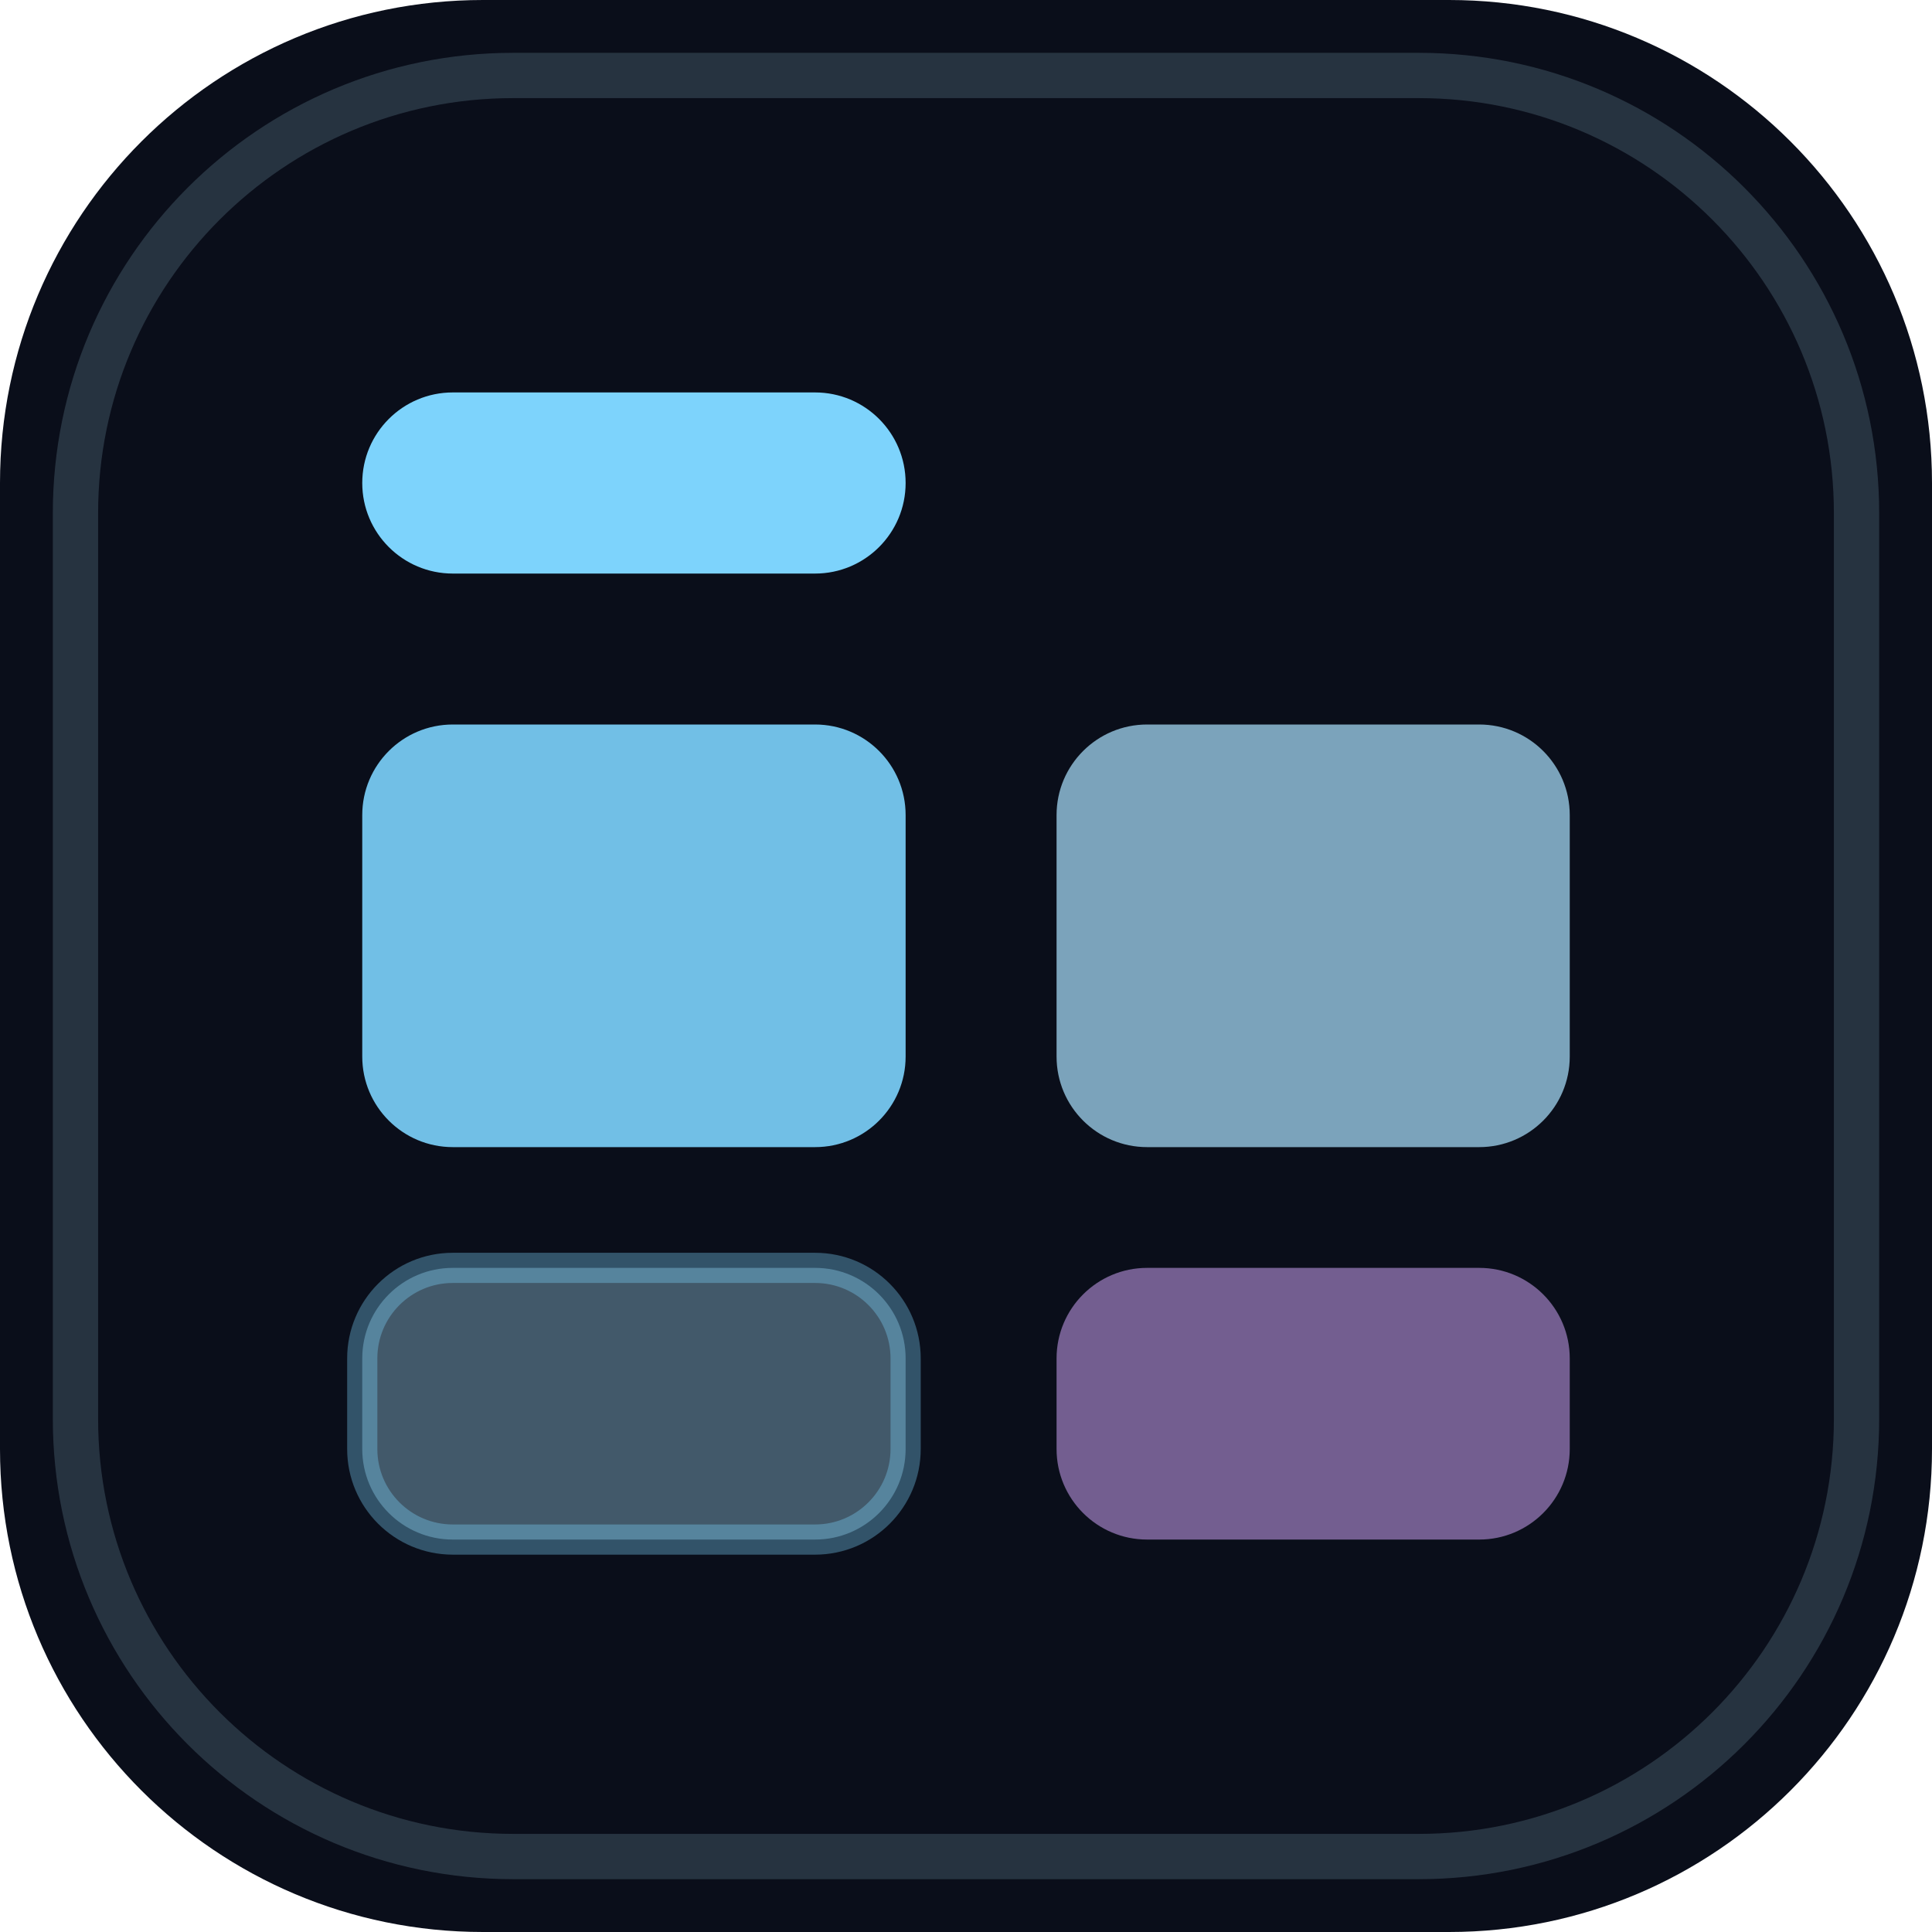
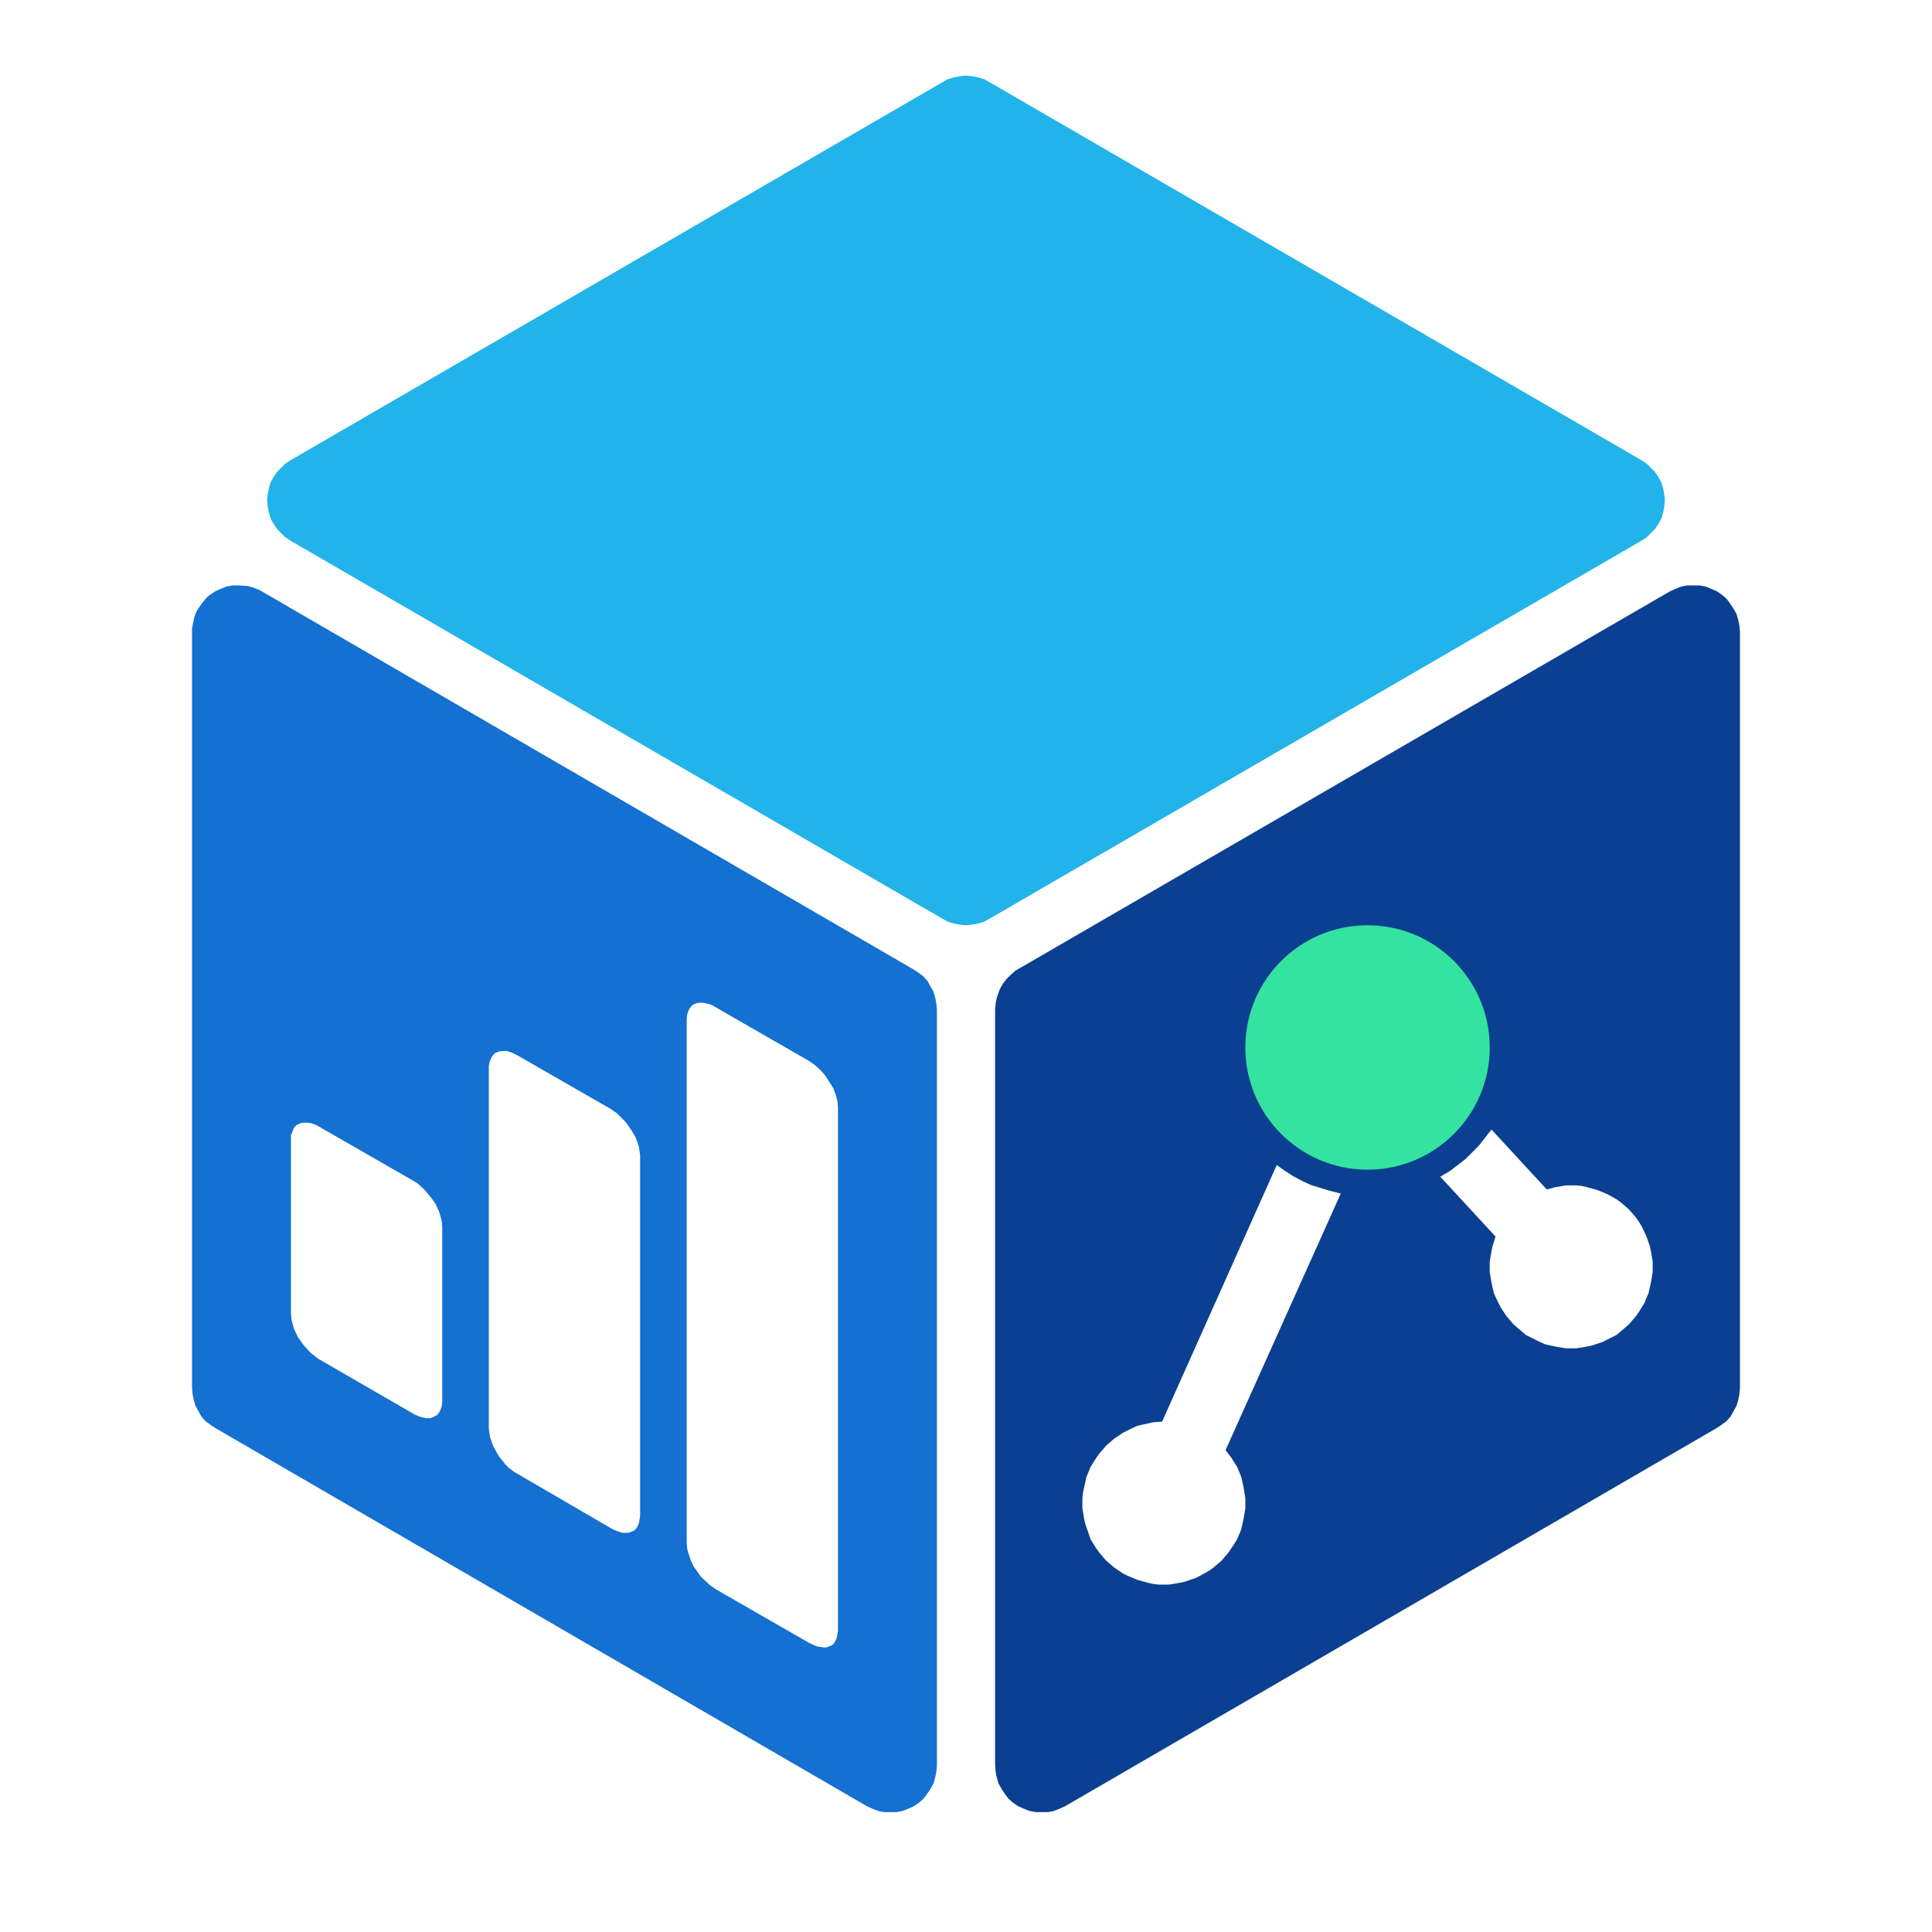
- <svg xmlns="http://www.w3.org/2000/svg" viewBox="0 0 64 64" width="64" height="64">
-   <rect width="64" height="64" rx="16" fill="#0a0e1a" />
-   <rect x="2.5" y="2.5" width="59" height="59" rx="14.5" fill="none" stroke="#4a6070" stroke-opacity="0.45" stroke-width="1.5" />
-   <rect x="12" y="13" width="18" height="6" rx="3" fill="#7dd3fc" />
-   <rect x="12" y="24" width="18" height="14" rx="3" fill="#7dd3fc" fill-opacity="0.9" />
-   <rect x="35" y="24" width="17" height="14" rx="3" fill="#88b4cc" fill-opacity="0.9" />
-   <rect x="12" y="42" width="18" height="9" rx="3" fill="#88b4cc" fill-opacity="0.45" stroke="#7dd3fc" stroke-opacity="0.35" stroke-width="1" />
-   <rect x="35" y="42" width="17" height="9" rx="3" fill="#c8a0f0" fill-opacity="0.55" />
+ <svg xmlns="http://www.w3.org/2000/svg" viewBox="90 90 332 332" width="64" height="64">
+   <style>.t{fill:#22B3EA}.l{fill:#1470D1}.r{fill:#0B3F91}.h{fill:#34E39F}
+ @media (prefers-color-scheme:dark){.t{fill:#8EE6F7}.l{fill:#3FA9F0}.r{fill:#2A6FD6}.h{fill:#4DF2A8}}</style>
+   <path class="t" fill-rule="evenodd" d="M260.0 104.1 L259.1 103.6 L258.1 103.3 L257.0 103.1 L256.0 103.0 L255.0 103.1 L253.9 103.3 L252.9 103.6 L252.0 104.1 L139.9 169.1 L139.0 169.7 L138.3 170.4 L137.6 171.1 L137.0 172.0 L136.5 172.9 L136.2 173.9 L136.0 175.0 L135.9 176.0 L136.0 177.0 L136.2 178.1 L136.5 179.1 L137.0 180.0 L137.6 180.9 L138.3 181.6 L139.0 182.3 L139.9 182.9 L252.0 247.9 L252.9 248.4 L253.9 248.7 L255.0 248.9 L256.0 249.0 L257.0 248.9 L258.1 248.7 L259.1 248.4 L260.0 247.9 L372.1 182.9 L373.0 182.3 L373.7 181.6 L374.4 180.9 L375.0 180.0 L375.5 179.1 L375.8 178.1 L376.0 177.0 L376.1 176.0 L376.0 175.0 L375.8 173.9 L375.5 172.9 L375.0 172.0 L374.4 171.1 L373.7 170.4 L373.0 169.7 L372.1 169.1Z" />
+   <path class="l" fill-rule="evenodd" d="M134.6 191.4 L133.6 191.0 L132.6 190.7 L131.0 190.6 L130.0 190.6 L128.9 190.8 L127.9 191.2 L127.0 191.6 L125.7 192.5 L125.0 193.3 L124.4 194.1 L123.8 195.0 L123.4 196.0 L123.2 197.0 L123.0 198.0 L123.0 328.5 L123.1 329.6 L123.3 330.6 L123.6 331.6 L124.1 332.5 L124.6 333.4 L125.3 334.2 L126.1 334.8 L127.0 335.4 L239.0 400.4 L239.9 400.8 L240.9 401.2 L241.9 401.4 L243.0 401.4 L244.0 401.4 L245.1 401.2 L246.1 400.8 L247.0 400.4 L247.9 399.8 L248.7 399.1 L249.3 398.3 L249.9 397.4 L250.4 396.5 L250.7 395.5 L250.9 394.5 L251.0 393.4 L251.0 263.5 L250.9 262.4 L250.7 261.4 L250.4 260.4 L249.9 259.5 L249.4 258.6 L248.7 257.8 L247.9 257.2 L247.0 256.6ZM229.0 272.3 L230.0 273.0 L230.9 273.8 L231.8 274.8 L232.5 275.9 L233.2 277.0 L233.6 278.1 L233.9 279.2 L234.0 280.2 L234.0 370.2 L233.8 371.4 L233.6 371.9 L233.3 372.4 L233.0 372.7 L232.5 372.9 L232.0 373.1 L231.5 373.1 L230.3 372.9 L229.0 372.3 L213.0 363.1 L212.0 362.4 L210.5 361.0 L209.2 359.2 L208.7 358.1 L208.3 356.9 L208.1 356.2 L208.0 355.2 L208.0 265.2 L208.1 264.3 L208.3 263.7 L208.5 263.3 L208.8 262.9 L209.2 262.6 L209.7 262.4 L210.2 262.3 L210.8 262.3 L211.7 262.5 L212.3 262.7ZM179.0 271.4 L195.0 280.6 L196.0 281.3 L197.5 282.8 L198.5 284.2 L199.3 285.6 L199.8 287.1 L200.0 288.5 L200.0 350.5 L199.8 351.7 L199.5 352.4 L199.2 352.8 L198.8 353.1 L198.0 353.4 L196.9 353.4 L196.3 353.2 L195.3 352.8 L178.3 342.9 L177.4 342.2 L176.8 341.6 L175.7 340.2 L174.7 338.4 L174.2 336.9 L174.0 335.5 L174.0 273.1 L174.2 272.3 L174.5 271.6 L175.0 271.0 L175.7 270.7 L176.5 270.6 L177.1 270.6 L178.0 270.9ZM144.3 283.3 L161.7 293.3 L162.9 294.4 L164.0 295.7 L164.8 296.8 L165.5 298.3 L165.9 299.8 L166.0 300.8 L166.0 330.8 L165.9 331.7 L165.6 332.5 L165.2 333.1 L164.5 333.5 L164.0 333.7 L163.2 333.7 L162.3 333.5 L161.3 333.1 L144.7 323.5 L143.4 322.5 L142.2 321.2 L141.2 319.8 L140.5 318.3 L140.1 316.8 L140.0 315.8 L140.0 285.1 L140.2 284.6 L140.5 283.8 L141.0 283.3 L141.7 283.0 L142.5 282.9 L143.4 283.0Z" />
+   <path class="r" fill-rule="evenodd" d="M264.5 256.8 L263.7 257.5 L263.0 258.2 L262.3 259.1 L261.8 260.0 L261.3 261.4 L261.1 262.4 L261.0 263.5 L261.0 393.4 L261.1 394.5 L261.3 395.5 L261.6 396.5 L262.1 397.4 L262.7 398.3 L263.3 399.1 L264.1 399.8 L265.0 400.4 L265.9 400.8 L266.9 401.2 L268.0 401.4 L269.0 401.4 L270.1 401.4 L271.1 401.2 L272.1 400.8 L273.0 400.4 L385.0 335.4 L385.9 334.8 L386.7 334.2 L387.4 333.4 L387.9 332.5 L388.4 331.6 L388.7 330.6 L388.9 329.6 L389.0 328.5 L389.0 198.6 L388.9 197.5 L388.7 196.5 L388.4 195.5 L387.9 194.6 L387.3 193.7 L386.7 192.9 L385.9 192.2 L385.0 191.6 L384.1 191.2 L383.1 190.8 L382.0 190.6 L381.0 190.6 L379.9 190.6 L378.9 190.8 L377.9 191.2 L377.0 191.6ZM309.4 290.2 L310.8 291.2 L312.2 292.1 L313.7 292.9 L315.2 293.6 L316.8 294.1 L318.4 294.6 L320.4 295.1 L300.6 339.2 L301.6 340.5 L302.6 342.1 L303.3 343.8 L303.7 345.6 L304.0 347.4 L304.0 349.2 L303.7 351.0 L303.3 352.8 L302.6 354.5 L302.1 355.3 L301.1 356.8 L300.5 357.5 L299.9 358.2 L298.5 359.4 L297.8 359.9 L296.2 360.8 L295.4 361.2 L293.6 361.8 L292.7 362.0 L290.9 362.3 L289.1 362.3 L288.2 362.2 L287.3 362.0 L285.5 361.5 L283.8 360.8 L283.0 360.4 L281.5 359.4 L280.8 358.8 L280.1 358.2 L278.9 356.8 L278.4 356.1 L277.4 354.5 L277.1 353.6 L276.5 351.9 L276.3 351.0 L276.0 349.2 L276.0 347.4 L276.1 346.5 L276.3 345.6 L276.7 343.8 L277.4 342.1 L278.4 340.5 L278.9 339.8 L280.1 338.4 L281.5 337.2 L283.0 336.2 L284.6 335.4 L285.5 335.0 L287.3 334.6 L288.2 334.4 L289.7 334.3ZM337.5 292.2 L339.2 291.2 L340.5 290.2 L341.8 289.2 L343.0 288.0 L344.2 286.8 L345.2 285.5 L346.3 284.1 L355.8 294.4 L357.3 294.0 L359.1 293.7 L360.9 293.7 L361.8 293.8 L362.7 294.0 L364.5 294.5 L366.2 295.2 L367.8 296.1 L368.5 296.6 L369.9 297.8 L371.1 299.2 L371.6 299.9 L372.1 300.7 L372.9 302.4 L373.5 304.1 L373.7 305.0 L374.0 306.8 L374.0 307.7 L374.0 308.6 L373.7 310.4 L373.3 312.2 L372.9 313.1 L372.6 313.9 L371.6 315.5 L371.1 316.2 L369.9 317.6 L368.5 318.8 L367.8 319.4 L367.0 319.8 L365.4 320.6 L363.6 321.2 L362.7 321.4 L360.9 321.7 L360.0 321.7 L359.1 321.7 L357.3 321.4 L355.5 321.0 L354.6 320.6 L353.0 319.8 L352.2 319.4 L350.8 318.2 L350.1 317.6 L348.9 316.2 L347.9 314.7 L347.1 313.1 L346.7 312.2 L346.3 310.4 L346.0 308.6 L346.0 307.7 L346.0 306.8 L346.3 305.0 L346.5 304.1 L347.0 302.5Z" />
+   <circle class="h" cx="325.0" cy="270.0" r="21" />
</svg>
